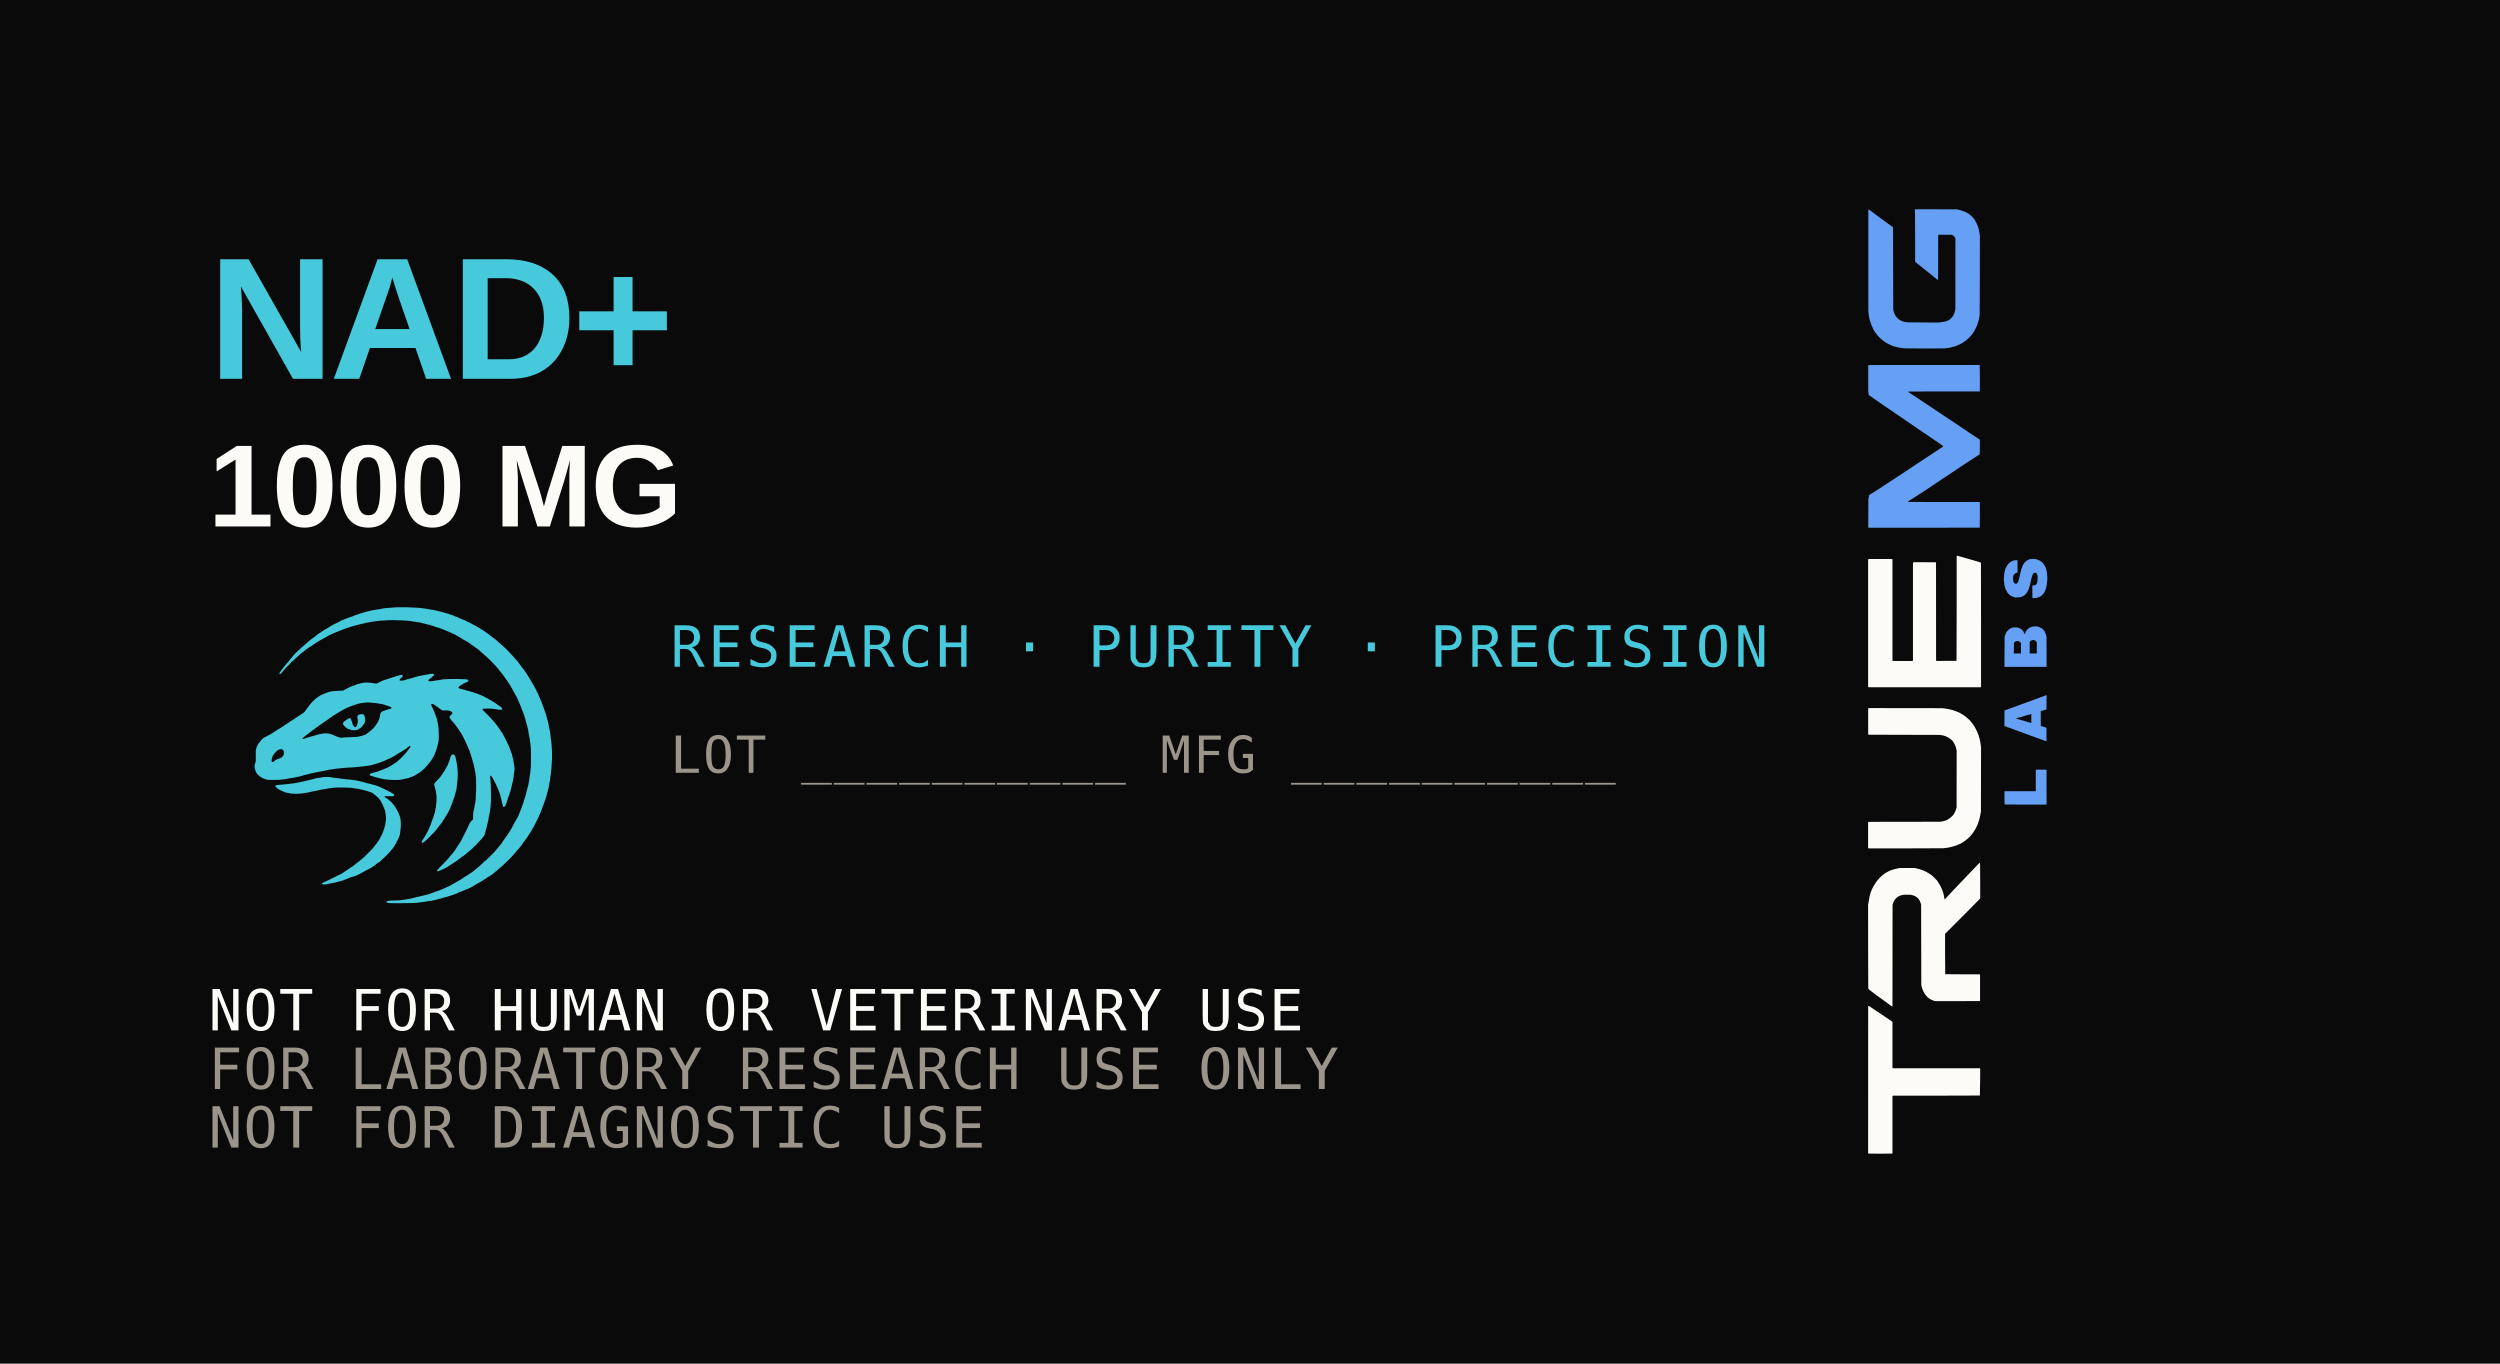
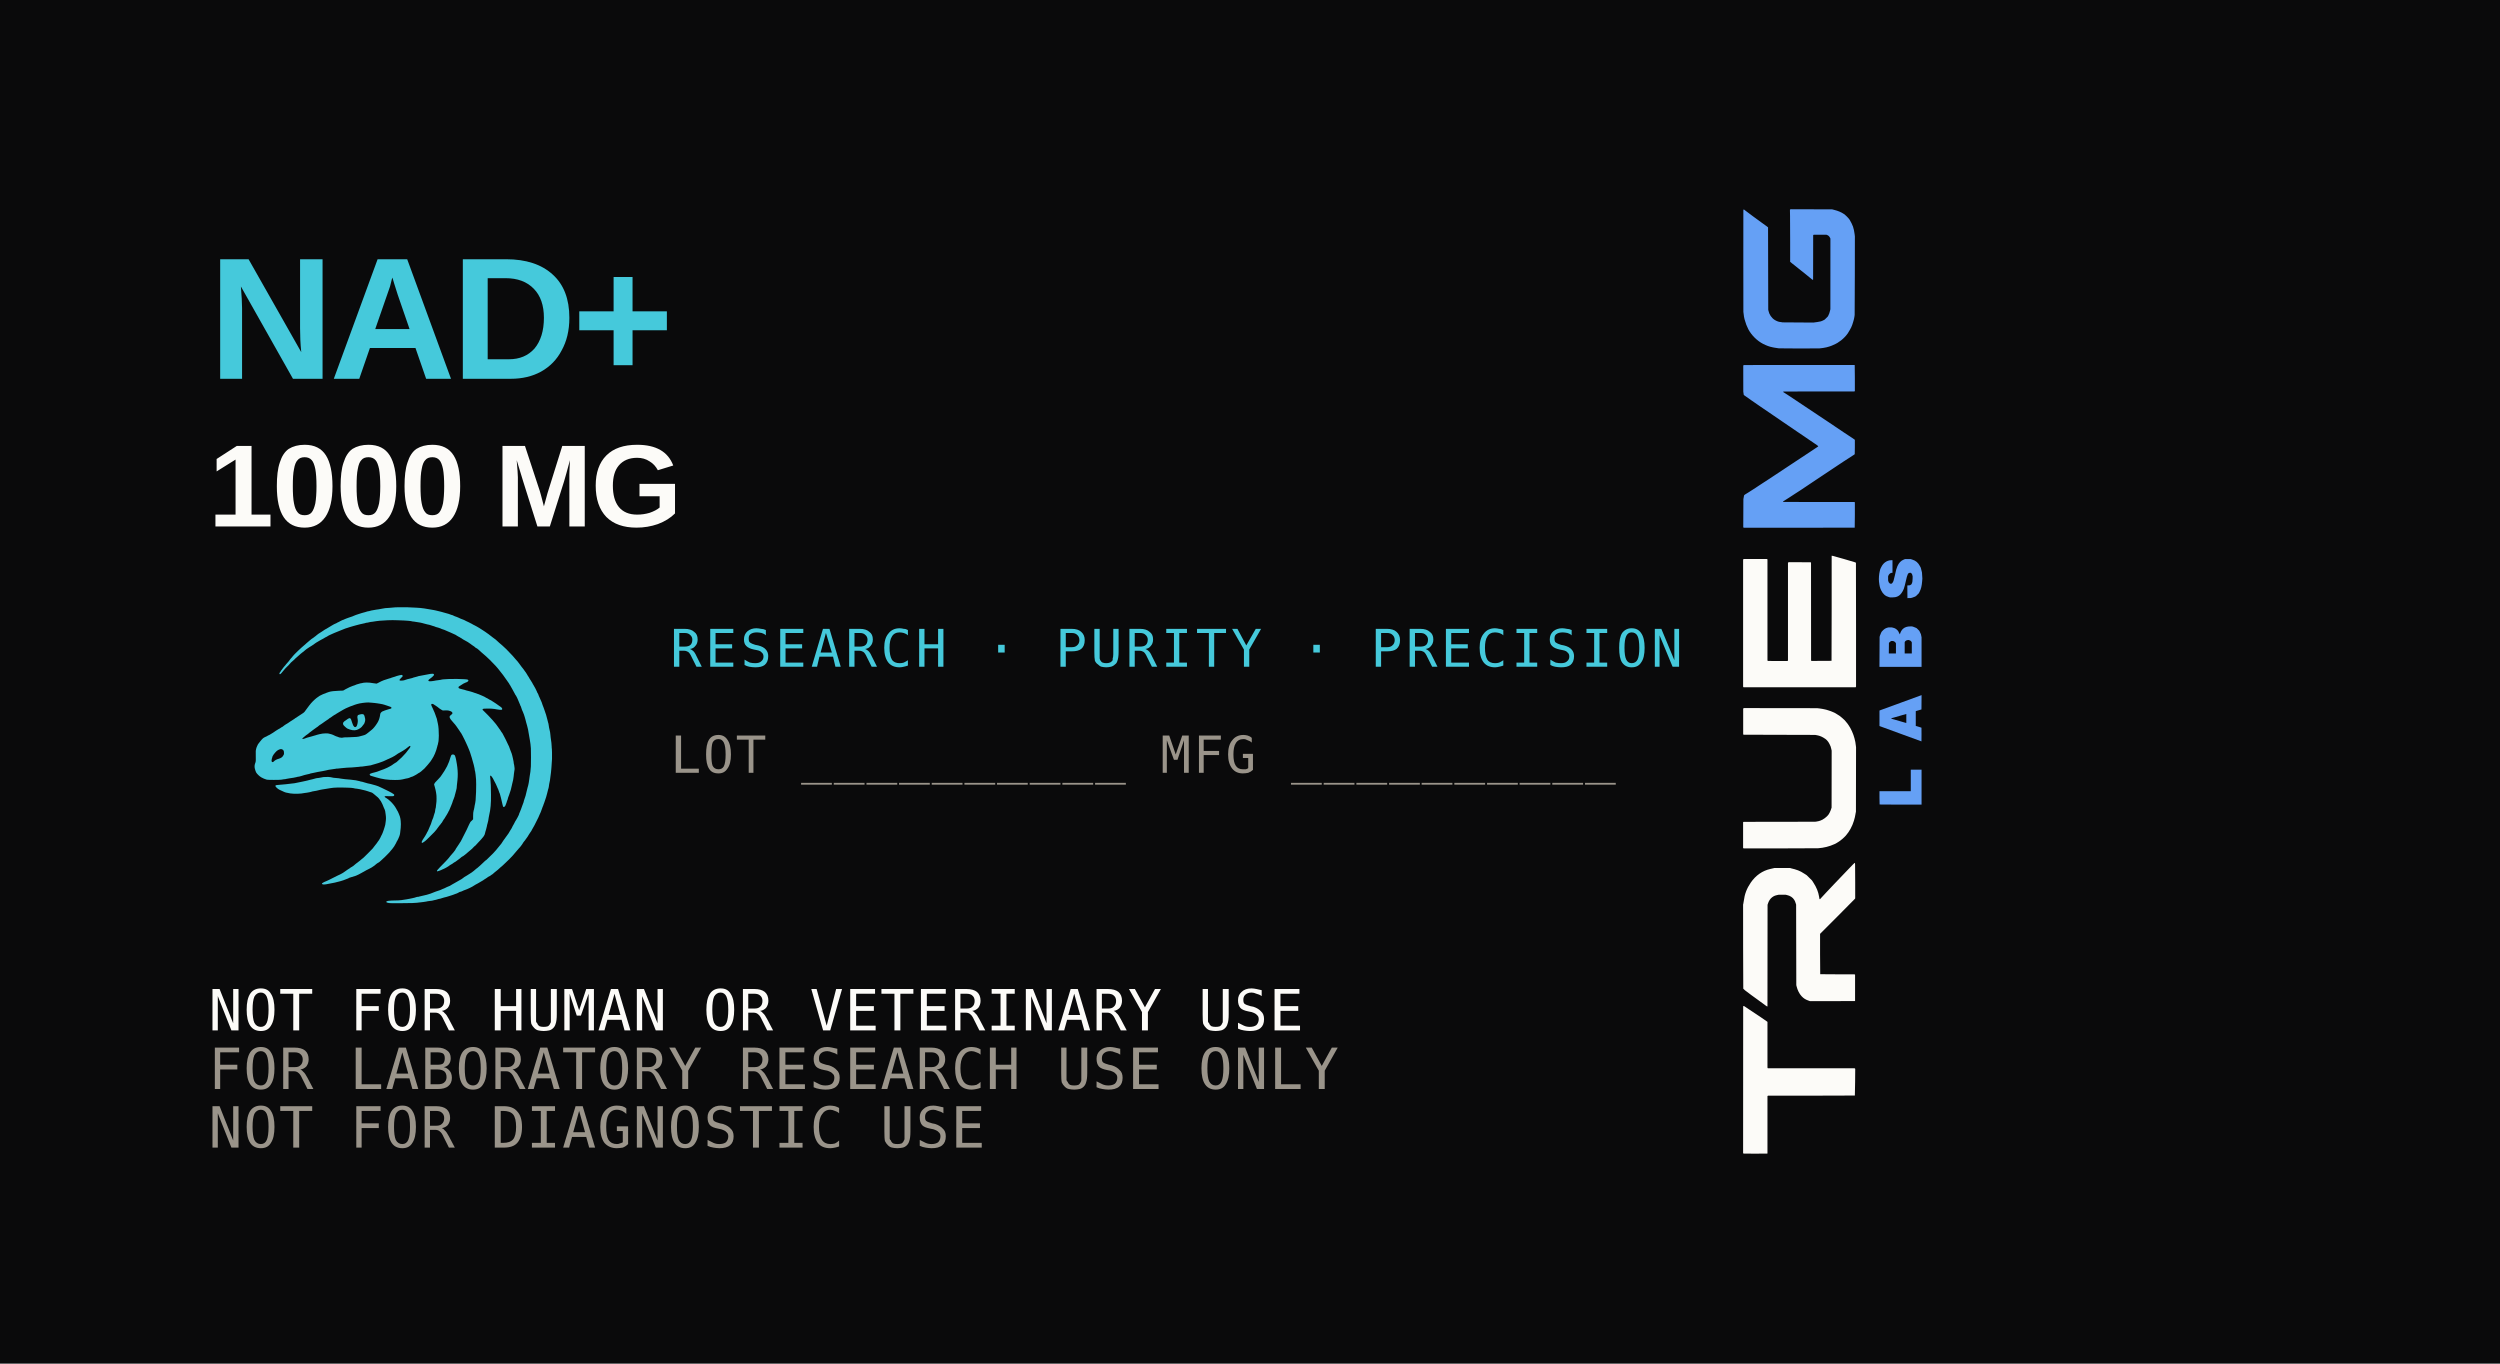
<svg xmlns="http://www.w3.org/2000/svg" width="66.0mm" height="36.0mm" viewBox="0 0 66.0 36.0">
  <rect x="0" y="0" width="66.0" height="36.0" fill="#0A0A0B" />
-   <g transform="translate(49.30,30.50) rotate(-90) scale(0.004437)">
+   <g transform="translate(46.00,30.50) rotate(-90) scale(0.004437)">
    <g transform="translate(0,681) scale(0.025,-0.025)" stroke="none">
      <g fill="#FCFBF8">
        <path d="M465 27020 l-58 -59 -15 -2770 c-8 -1524 0 -2802 18 -2841 l33 -70 6816 0 6815 0 61 -61 61 -61 -3 -10322 c-2 -5867 12 -10336 32 -10355 19 -18 1457 -45 3195 -61 l3160 -28 70 77 70 78 0 10325 0 10325 77 42 78 41 5439 0 5440 0 86 110 c125 160 843 1198 1065 1538 295 455 724 1099 1709 2569 l910 1356 -12 104 -12 103 -17488 9 -17488 9 -59 -58z" />
        <path d="M39653 27037 c-49 -18 -221 -200 -384 -405 -458 -576 -1855 -2468 -2161 -2925 -179 -268 -743 -1037 -1416 -1929 -166 -221 -278 -407 -266 -440 l22 -57 12086 -12 12086 -12 278 -88 c640 -203 1152 -536 1485 -965 307 -395 445 -712 569 -1304 l66 -320 0 -800 0 -800 -66 -300 c-181 -812 -569 -1408 -1152 -1768 -273 -168 -352 -202 -789 -341 l-351 -111 -9580 -21 -9580 -22 -300 -72 c-898 -215 -1753 -647 -2317 -1169 -555 -514 -833 -960 -1109 -1776 l-74 -220 -9 -5315 c-6 -2923 5 -5341 24 -5374 l33 -60 3113 -1 3113 0 48 65 47 66 6 4063 c3 2235 15 4080 27 4100 13 21 2011 36 4813 36 l4790 0 4138 -4134 c2275 -2274 4176 -4155 4224 -4180 l88 -46 3836 0 c2110 0 4003 12 4207 26 l369 26 19 50 c22 57 -449 537 -1427 1453 -693 648 -3219 3069 -3680 3525 -144 143 -513 492 -821 776 -307 284 -765 716 -1018 960 -460 444 -678 647 -1334 1239 l-350 316 13 64 12 65 180 30 c98 16 287 47 419 68 1108 179 2211 624 3280 1324 l560 366 620 626 620 626 263 400 c457 695 732 1203 890 1648 218 612 370 1114 408 1352 14 88 56 250 92 360 l67 200 0 1860 0 1860 -67 280 c-37 154 -105 451 -152 660 -425 1916 -1544 3522 -3281 4711 -1373 939 -2719 1447 -4380 1652 -176 22 -437 66 -580 99 l-260 59 -9960 -6 c-5478 -3 -9999 -20 -10047 -38z" />
        <path d="M73081 27003 l-41 -78 3 -8632 c2 -4748 18 -8831 36 -9073 101 -1383 432 -2698 970 -3860 66 -143 137 -296 156 -340 20 -44 107 -188 194 -320 88 -132 189 -294 225 -360 209 -379 985 -1283 1459 -1702 967 -852 2219 -1538 3517 -1926 650 -194 1101 -302 1480 -354 165 -23 381 -62 480 -87 l180 -46 7678 -14 7679 -14 341 41 c875 105 996 127 1782 328 1078 274 2363 850 3164 1418 90 64 252 177 360 252 187 130 549 429 780 644 172 160 902 995 1009 1154 55 80 204 315 333 521 129 206 275 440 325 520 50 80 106 181 125 225 20 44 83 188 142 320 184 414 294 707 421 1120 67 220 148 481 179 580 32 99 77 306 101 460 24 154 62 337 84 406 22 69 70 384 107 700 l66 574 11 8700 12 8700 -51 100 -50 100 -3067 0 -3067 0 -52 -52 -52 -52 -24 -8508 -24 -8508 -44 -260 c-110 -664 -270 -1122 -588 -1684 -416 -734 -817 -1122 -1520 -1473 -547 -273 -643 -308 -1159 -424 l-449 -100 -6776 10 -6776 11 -200 71 c-110 39 -290 99 -400 133 -249 78 -763 334 -1012 503 -573 388 -1285 1345 -1482 1993 -23 77 -72 239 -109 360 -36 121 -85 364 -108 540 l-41 320 -14 8515 -13 8515 -45 55 -46 55 -3073 0 -3074 0 -42 -77z" />
        <path d="M111470 27037 l-70 -41 0 -13357 0 -13356 77 -42 78 -41 14699 0 c8085 0 14727 11 14761 23 73 29 147 254 589 1797 45 154 107 361 140 460 63 190 147 481 240 830 105 394 171 630 288 1030 333 1138 450 1584 428 1620 l-25 40 -12447 1 c-6847 0 -12469 14 -12496 31 l-47 30 -13 2367 -12 2367 52 52 52 52 11644 8 11643 7 44 44 44 44 13 2601 14 2601 -64 97 -64 98 -11636 0 -11636 0 -65 65 -65 65 9 2319 10 2320 55 55 56 56 12035 0 12036 0 42 77 41 78 0 2733 0 2734 -61 88 -61 87 -15129 1 -15129 0 -70 -41z" />
      </g>
      <g fill="#65A0F5">
        <path d="M149428 26991 l-69 -51 0 -13193 c0 -7256 10 -13210 23 -13230 14 -22 1228 -37 3012 -37 l2990 0 48 48 48 48 0 8485 c0 4667 11 8496 24 8510 51 51 137 -27 250 -225 101 -177 300 -490 866 -1360 66 -102 354 -541 640 -976 286 -435 601 -923 700 -1084 99 -162 321 -503 493 -760 172 -256 505 -753 740 -1103 235 -350 445 -663 467 -695 22 -31 510 -762 1084 -1623 574 -861 1170 -1754 1324 -1985 154 -231 405 -609 558 -840 153 -231 503 -754 776 -1163 274 -408 516 -772 538 -808 22 -36 195 -296 384 -577 189 -282 556 -836 816 -1232 1081 -1646 1205 -1838 1541 -2380 75 -121 155 -233 178 -249 22 -17 800 -30 1727 -30 l1686 -1 119 135 c65 75 217 295 338 490 237 384 977 1507 1354 2055 228 331 2457 3644 2617 3889 44 67 699 1051 1456 2187 757 1135 1423 2135 1480 2222 180 274 1884 2825 1961 2936 156 223 1269 1899 1393 2098 72 114 250 393 396 620 l265 412 64 -13 65 -12 10 -8456 10 -8455 45 -54 45 -54 3045 1 c1675 0 3068 15 3097 33 l52 33 3 9997 c2 5498 1 11430 -2 13183 l-5 3187 -64 64 -64 64 -3106 -3 -3106 -4 -378 -57 -379 -56 -90 -91 c-86 -86 -510 -688 -1208 -1715 -174 -255 -384 -561 -468 -680 -84 -119 -276 -396 -427 -616 -151 -220 -458 -665 -682 -990 -1061 -1535 -1504 -2184 -2993 -4392 -102 -151 -291 -424 -420 -606 -395 -558 -1826 -2658 -2692 -3952 -243 -363 -534 -795 -646 -960 -362 -533 -933 -1370 -1216 -1780 -151 -220 -481 -706 -734 -1080 -645 -958 -666 -976 -803 -710 -42 83 -173 285 -290 450 -117 165 -304 439 -414 609 -110 170 -319 485 -464 700 -262 388 -699 1050 -1710 2591 -288 440 -580 881 -649 980 -69 99 -254 378 -411 620 -158 242 -361 548 -451 680 -281 410 -2516 3790 -2639 3990 -64 104 -235 365 -380 580 -145 214 -333 498 -417 630 -84 132 -354 546 -599 920 -245 374 -615 940 -823 1259 -207 318 -435 660 -505 760 -71 99 -211 316 -313 481 -101 165 -291 462 -420 660 -130 198 -296 457 -368 575 -72 117 -167 271 -211 341 -44 69 -139 228 -212 352 -169 288 -192 306 -474 358 -129 23 -333 61 -454 84 l-220 41 -3341 16 -3341 15 -70 -51z" />
        <path d="M200748 27015 c-12 -12 -199 -36 -415 -54 -432 -34 -1041 -135 -1353 -224 -1056 -300 -1666 -529 -2360 -890 -1428 -741 -2792 -2118 -3512 -3547 -409 -812 -663 -1509 -787 -2160 -25 -132 -70 -357 -100 -500 -79 -379 -135 -742 -162 -1060 -43 -494 -55 -9253 -14 -9700 56 -610 149 -1204 259 -1660 102 -419 325 -1132 377 -1200 16 -22 80 -166 140 -320 130 -331 384 -846 530 -1076 305 -481 394 -610 605 -874 491 -615 1084 -1182 1642 -1570 290 -202 1442 -860 1505 -860 28 0 101 -26 164 -59 200 -104 621 -251 1093 -383 253 -70 546 -153 651 -184 105 -31 330 -75 500 -97 170 -23 390 -53 489 -68 99 -14 4347 -33 9440 -40 l9260 -14 540 64 c656 78 1322 222 1791 386 457 161 1227 540 1629 803 397 259 1101 959 1378 1369 420 622 746 1395 972 2303 l125 500 14 4945 15 4946 -71 71 -71 71 -1581 -27 c-870 -14 -3652 -26 -6184 -26 l-4603 0 -358 -430 c-730 -878 -909 -1102 -1673 -2099 -240 -314 -558 -715 -706 -891 -148 -176 -383 -466 -523 -644 -337 -431 -699 -871 -887 -1081 -88 -98 -148 -202 -140 -243 l14 -72 5305 -10 5304 -10 53 -64 53 -63 2 -1507 2 -1506 -91 -224 c-110 -274 -304 -474 -603 -623 l-226 -113 -8400 4 -8400 4 -320 70 c-469 102 -882 246 -1179 409 l-261 145 -360 364 -361 364 -139 260 c-255 475 -361 834 -439 1480 -25 209 -65 499 -88 643 l-43 264 25 3744 25 3744 40 105 c22 58 40 190 41 293 1 337 223 944 505 1380 483 748 1297 1294 2194 1474 l240 48 9794 23 9795 22 117 140 c64 77 166 212 225 299 139 203 491 691 749 1038 529 712 1029 1396 1202 1646 106 153 235 331 287 397 354 447 648 839 1069 1427 120 168 302 408 403 532 l184 226 -13 87 -12 88 -12145 8 c-6680 5 -12155 -1 -12167 -13z" />
      </g>
    </g>
    <g transform="translate(2086.5,811.8) scale(1.209881)">
      <g transform="translate(0,214) scale(0.025,-0.025)" fill="#65A0F5" stroke="none">
        <g transform="translate(0.0,0)">
          <path d="M27 8413 c-15 -14 -27 -1877 -27 -4140 l0 -4113 3440 0 3440 0 0 1060 0 1060 -2120 0 -2120 0 0 3080 0 3080 -1293 0 c-712 0 -1306 -12 -1320 -27z" />
        </g>
        <g transform="translate(-21015.9,0)">
          <path d="M36449 8370 c-16 -38 -696 -1897 -1510 -4130 l-1482 -4060 1338 -11 c735 -5 1345 -2 1355 8 10 10 94 267 186 571 l167 552 1453 0 1453 0 166 -560 166 -560 1408 -11 1408 -10 -54 150 c-226 634 -2882 7899 -2925 8001 l-54 130 -1523 0 -1524 0 -28 -70z m1733 -2892 c92 -340 278 -981 413 -1425 135 -444 245 -826 245 -850 l0 -43 -880 0 -880 0 0 35 c0 20 118 428 261 908 144 480 325 1099 402 1375 77 276 150 534 162 574 12 40 41 66 65 58 l43 -14 169 -618z" />
        </g>
        <g transform="translate(-42657.8,0)">
          <path d="M69760 4303 l0 -4143 2902 0 2901 0 309 62 308 62 334 158 333 158 252 251 251 252 125 248 c69 137 153 351 185 477 l60 229 -1 321 c-1 601 -160 1085 -470 1430 -201 224 -556 447 -848 535 -133 40 -241 82 -241 95 0 12 146 91 325 175 l324 152 189 177 c231 216 381 483 460 821 l61 257 0 322 1 321 -62 239 c-83 323 -270 621 -559 892 l-241 226 -260 128 c-143 71 -368 160 -499 198 l-239 69 -2950 15 -2950 15 0 -4142z m4807 2197 c59 -44 145 -145 190 -225 l83 -146 0 -196 0 -196 -90 -178 -90 -178 -136 -91 -136 -90 -994 0 -994 0 0 702 0 702 1030 -12 1030 -12 107 -80z m151 -3079 c149 -77 276 -287 306 -506 l24 -176 -47 -179 c-53 -196 -161 -336 -329 -424 l-108 -56 -1082 0 -1082 0 0 700 0 700 1102 0 1102 0 114 -59z" />
        </g>
        <g transform="translate(-64316.7,0)">
          <path d="M108180 8534 c-883 -105 -1223 -191 -1720 -433 -723 -354 -1137 -832 -1320 -1524 l-62 -237 -3 -388 c-4 -854 255 -1416 851 -1840 580 -413 916 -536 2354 -856 1425 -317 1640 -428 1640 -841 l0 -141 -113 -114 -114 -113 -214 -63 -214 -64 -425 0 c-504 0 -844 55 -1052 172 l-152 85 -83 134 -83 134 -20 258 -21 258 -1245 -10 -1244 -11 9 -334 9 -334 66 -266 c36 -146 121 -374 189 -506 l125 -240 281 -282 281 -281 281 -146 c560 -291 1154 -435 2099 -509 l500 -39 606 38 606 39 461 117 462 116 312 163 c696 362 1073 805 1299 1525 l94 299 -2 560 -2 560 -94 240 c-217 556 -654 973 -1318 1259 -413 178 -717 261 -1834 501 -954 205 -1224 295 -1434 476 l-146 126 -4 173 -5 172 146 134 147 134 173 52 173 51 400 1 400 1 151 -53 c299 -106 549 -418 549 -685 l0 -122 1240 0 1240 0 0 232 c0 429 -157 880 -432 1244 -232 306 -531 541 -948 745 l-360 176 -388 100 c-588 151 -1538 223 -2092 157z" />
        </g>
      </g>
    </g>
  </g>
  <text x="5.5" y="10.00" font-family="Archivo Black, Archivo, Helvetica Neue, Arial, sans-serif" font-weight="900" font-size="4.60" letter-spacing="-0.12" fill="#45C9DB">NAD+</text>
  <text x="5.5" y="13.90" font-family="Archivo Black, Archivo, Helvetica Neue, Arial, sans-serif" font-weight="900" font-size="3.10" letter-spacing="-0.04" fill="#FCFBF8">1000 MG</text>
  <g transform="translate(5.500,14.600) scale(0.006875)">
    <g transform="translate(0,1600) scale(0.5673759,-0.5673759)" fill="#45C9DB" stroke="none">
      <path d="M1285 2453 c-13 0 -30 -1 -36 -2 -7 0 -17 -1 -23 -2 -26 -1 -32 -2 -58 -7 -8 -2 -22 -4 -31 -5 -9 -1 -24 -4 -34 -6 -10 -3 -21 -6 -26 -6 -5 -1 -12 -4 -16 -5 -5 -2 -15 -4 -22 -6 -7 -2 -17 -5 -22 -7 -5 -2 -13 -5 -18 -6 -5 -2 -12 -5 -15 -6 -3 -2 -12 -5 -18 -7 -7 -2 -14 -4 -15 -5 -2 -1 -8 -3 -14 -5 -5 -2 -12 -5 -15 -6 -2 -2 -7 -4 -10 -4 -6 -2 -15 -7 -21 -10 -1 -1 -6 -3 -9 -5 -4 -1 -9 -4 -12 -6 -4 -2 -9 -5 -13 -6 -3 -2 -8 -4 -10 -5 -2 -1 -7 -4 -12 -7 -12 -7 -19 -11 -30 -18 -5 -3 -10 -6 -10 -6 -1 0 -5 -2 -9 -5 -5 -3 -13 -9 -18 -12 -19 -12 -30 -19 -35 -24 -3 -3 -7 -6 -8 -7 -2 -1 -6 -3 -8 -6 -3 -2 -8 -5 -10 -7 -2 -1 -7 -4 -9 -6 -11 -9 -15 -13 -18 -15 -2 -2 -9 -7 -14 -12 -6 -6 -13 -12 -17 -15 -22 -18 -67 -61 -78 -75 -2 -4 -8 -10 -11 -13 -3 -4 -7 -8 -8 -10 -4 -6 -15 -20 -18 -22 -2 -2 -5 -6 -8 -9 -2 -4 -6 -8 -8 -10 -5 -6 -13 -15 -16 -20 -2 -3 -4 -6 -5 -7 -1 -1 -3 -4 -5 -6 -1 -3 -4 -8 -7 -11 -3 -4 -4 -6 -4 -9 0 -3 1 -4 4 -4 2 0 4 1 10 8 4 4 9 10 11 13 4 6 24 28 28 31 2 1 7 6 12 12 11 13 12 15 36 35 2 3 10 10 17 16 7 7 19 17 26 23 7 6 18 15 25 20 10 9 16 13 31 23 9 5 13 8 21 13 22 16 34 24 56 36 21 11 30 16 32 18 2 1 7 4 12 6 5 3 11 6 13 8 3 1 9 4 13 6 5 2 10 4 11 5 2 1 9 4 16 7 13 5 21 8 37 15 4 2 11 5 15 6 4 1 13 5 20 8 8 3 15 5 16 5 0 0 7 2 15 5 7 2 18 5 24 7 6 1 16 4 22 6 7 2 17 5 23 6 14 3 21 4 32 7 4 2 13 4 19 4 5 1 11 3 13 3 2 1 11 2 20 3 9 1 21 3 26 4 10 2 24 3 76 6 30 1 38 1 67 0 69 -2 94 -5 101 -8 1 0 5 -1 10 -1 4 -1 12 -2 19 -3 6 -1 17 -3 25 -4 8 -2 19 -4 24 -6 6 -2 16 -4 23 -6 8 -1 18 -4 24 -6 6 -2 11 -4 12 -4 2 0 17 -5 23 -8 2 0 9 -3 15 -4 6 -2 14 -5 17 -6 2 -2 9 -4 15 -6 6 -2 13 -4 16 -6 3 -2 10 -5 16 -7 6 -2 14 -6 19 -8 17 -8 34 -16 35 -16 0 0 5 -3 9 -6 5 -3 11 -6 14 -8 2 -1 6 -3 8 -4 1 -2 5 -4 8 -5 3 -2 8 -5 10 -7 4 -3 23 -13 34 -19 2 -1 5 -3 7 -5 3 -2 7 -5 9 -6 2 -1 7 -5 12 -9 5 -4 11 -8 15 -10 3 -3 7 -6 9 -8 3 -1 7 -4 11 -6 3 -3 8 -7 12 -10 3 -3 9 -9 14 -13 37 -32 31 -26 60 -54 33 -33 48 -49 67 -74 9 -12 13 -17 22 -28 2 -3 7 -10 12 -17 11 -16 19 -28 24 -34 2 -3 6 -8 8 -13 2 -4 5 -8 6 -9 0 -1 2 -4 3 -6 1 -2 5 -8 7 -12 7 -12 14 -25 19 -35 2 -5 6 -11 8 -13 2 -3 5 -9 7 -13 2 -5 4 -9 5 -11 1 -2 12 -27 16 -38 1 -4 3 -9 5 -11 2 -5 8 -22 8 -24 0 -1 2 -6 5 -11 3 -6 6 -15 8 -20 1 -5 4 -14 6 -19 1 -5 4 -13 5 -18 1 -5 3 -12 4 -16 3 -7 10 -37 12 -45 0 -3 1 -7 2 -10 1 -4 2 -9 2 -12 1 -7 6 -33 9 -52 3 -16 6 -39 7 -57 1 -21 1 -101 0 -122 -1 -23 -5 -52 -8 -66 0 -4 -2 -13 -3 -22 -2 -16 -5 -33 -7 -40 -1 -2 -3 -9 -4 -14 -1 -6 -3 -13 -4 -16 -4 -14 -8 -31 -10 -41 -2 -5 -4 -12 -5 -15 -1 -3 -4 -11 -6 -18 -1 -7 -4 -16 -6 -20 -2 -4 -5 -12 -6 -16 -3 -10 -11 -30 -15 -40 -2 -4 -6 -13 -8 -21 -3 -7 -7 -14 -8 -16 -1 -1 -3 -5 -5 -9 -2 -4 -5 -9 -7 -12 -2 -3 -6 -9 -8 -14 -2 -5 -4 -9 -5 -10 -2 -3 -13 -22 -16 -30 -3 -4 -5 -9 -7 -11 -1 -3 -4 -7 -6 -10 -1 -3 -5 -8 -7 -12 -7 -9 -19 -26 -36 -50 -5 -8 -11 -16 -13 -20 -3 -3 -9 -11 -14 -17 -20 -25 -24 -30 -42 -49 -23 -23 -37 -37 -45 -44 -4 -2 -11 -8 -16 -13 -14 -14 -34 -32 -39 -36 -3 -3 -9 -8 -14 -11 -22 -20 -38 -31 -62 -45 -17 -10 -24 -14 -29 -19 -6 -5 -8 -6 -33 -20 -8 -4 -17 -10 -21 -12 -4 -2 -11 -6 -16 -9 -4 -2 -9 -5 -10 -6 -2 -2 -12 -7 -16 -8 -2 -1 -8 -3 -12 -5 -4 -2 -11 -5 -14 -7 -4 -1 -11 -4 -17 -7 -5 -3 -10 -5 -11 -5 0 0 -4 -1 -8 -3 -8 -3 -22 -8 -24 -8 -1 0 -6 -2 -13 -5 -6 -3 -17 -7 -23 -9 -7 -2 -14 -4 -16 -5 -2 -1 -7 -2 -10 -3 -31 -7 -48 -11 -51 -12 -1 -1 -6 -2 -12 -2 -5 -1 -13 -3 -17 -5 -4 -1 -12 -3 -17 -4 -6 -1 -14 -3 -19 -4 -8 -2 -29 -5 -55 -9 -14 -2 -21 -2 -66 -3 -20 -1 -29 -2 -34 -6 -4 -2 -5 -3 -2 -5 2 -2 6 -4 18 -6 8 -1 17 -1 73 -1 70 0 109 1 141 6 3 1 11 1 17 2 5 1 14 2 20 3 6 2 16 3 23 4 6 1 14 2 17 2 3 1 10 3 16 4 6 1 15 3 20 5 4 2 12 3 16 4 4 1 11 2 14 4 4 1 12 3 17 5 14 3 16 4 29 8 6 2 15 5 19 6 3 1 9 3 12 4 4 2 9 4 13 5 8 2 16 6 22 9 3 3 6 4 16 7 4 1 10 3 13 5 3 2 11 5 17 7 13 4 51 22 58 28 3 2 9 6 13 8 5 2 11 6 15 8 13 8 29 17 29 17 1 0 4 2 7 4 3 3 8 6 10 7 3 2 7 5 11 7 9 7 20 14 26 16 3 2 6 4 8 6 2 1 5 4 8 5 2 2 5 5 8 7 2 2 6 5 8 7 8 5 32 26 41 35 5 4 10 9 12 10 5 4 26 24 43 41 19 19 30 31 47 52 7 8 15 17 18 21 3 3 7 8 10 11 2 3 5 7 7 9 2 3 5 7 8 11 2 3 5 8 6 10 2 2 5 6 6 8 2 2 4 6 6 7 1 1 4 5 6 9 3 4 7 10 11 15 3 5 8 13 11 18 3 4 7 10 8 12 2 3 5 7 7 10 1 3 3 7 4 8 2 3 17 29 17 30 0 1 19 39 21 42 1 2 4 7 6 12 2 5 4 11 6 14 4 7 16 36 18 44 1 4 4 10 5 14 2 3 4 9 5 13 1 4 4 11 6 16 9 25 17 50 20 65 2 9 5 20 6 24 2 4 3 11 4 15 1 4 2 13 3 21 2 7 4 18 5 24 1 6 2 17 3 23 1 13 2 17 4 31 0 5 1 14 2 20 0 5 2 17 2 26 3 26 4 63 3 90 0 13 -1 24 -1 25 -1 0 -1 5 -1 11 0 14 -3 40 -7 64 0 5 -1 14 -2 20 -1 6 -2 13 -2 16 -3 11 -4 16 -7 32 -4 27 -4 28 -7 36 -1 4 -3 11 -4 16 -4 19 -13 48 -20 66 -2 6 -5 13 -6 17 -1 4 -4 12 -7 18 -2 6 -5 14 -6 18 -3 7 -8 19 -15 34 -2 4 -6 12 -7 17 -2 4 -4 10 -6 12 -2 2 -4 7 -5 11 -5 11 -16 33 -20 38 -1 3 -4 7 -6 10 -1 4 -7 13 -12 21 -6 9 -11 17 -12 19 -1 3 -6 11 -11 18 -4 7 -9 16 -11 18 -1 2 -4 7 -7 10 -2 3 -8 11 -12 17 -5 6 -10 13 -12 15 -2 3 -6 9 -11 15 -12 17 -18 24 -31 38 -7 8 -15 17 -18 21 -4 4 -14 15 -22 23 -9 9 -19 19 -21 22 -5 5 -25 24 -28 26 -2 1 -10 9 -20 17 -9 9 -20 19 -24 22 -10 7 -16 11 -23 17 -3 3 -8 6 -10 8 -3 2 -9 6 -13 10 -12 9 -41 29 -53 36 -4 2 -9 5 -11 7 -4 2 -9 5 -17 10 -2 1 -7 4 -13 7 -6 3 -12 6 -14 7 -2 2 -6 3 -8 5 -2 1 -8 3 -12 6 -4 2 -9 5 -12 6 -3 1 -9 4 -13 6 -7 5 -20 10 -39 17 -5 2 -11 5 -15 7 -7 3 -16 7 -18 7 0 0 -4 2 -8 3 -11 6 -14 7 -23 9 -4 1 -11 4 -16 6 -5 1 -13 4 -18 5 -16 4 -25 7 -32 9 -4 1 -11 3 -16 4 -10 2 -19 4 -25 6 -3 1 -7 2 -10 2 -4 1 -14 2 -23 4 -16 2 -22 3 -42 7 -10 2 -44 5 -52 5 -4 0 -14 1 -21 1 -17 2 -71 3 -103 2z" />
      <path d="M1503 2002 c-19 -3 -77 -14 -80 -15 -1 -1 -10 -3 -20 -6 -9 -2 -20 -5 -23 -7 -4 -1 -11 -3 -16 -4 -10 -2 -22 -5 -32 -9 -4 -2 -10 -3 -17 -4 -16 -1 -18 -1 -20 1 -3 3 0 7 10 17 l10 10 0 3 c0 5 -3 7 -8 7 -4 0 -22 -4 -31 -7 -4 -1 -10 -3 -14 -5 -5 -1 -14 -4 -20 -6 -7 -3 -15 -6 -18 -6 -7 -2 -21 -7 -37 -12 -10 -4 -26 -11 -34 -16 -2 -1 -7 -3 -10 -5 l-5 -2 -6 1 c-4 0 -10 2 -15 2 -32 6 -61 6 -81 0 -3 0 -11 -2 -17 -4 -15 -4 -17 -5 -24 -8 -3 -2 -11 -4 -17 -6 -12 -4 -32 -13 -48 -22 -5 -3 -12 -7 -14 -8 l-4 -2 -27 -1 c-32 -1 -55 -4 -68 -8 -5 -2 -13 -4 -17 -6 -13 -4 -35 -14 -46 -20 -12 -7 -29 -20 -47 -38 -6 -5 -18 -20 -25 -29 -3 -4 -7 -9 -9 -12 -6 -7 -11 -14 -17 -23 -4 -6 -6 -9 -13 -14 -5 -3 -10 -7 -12 -8 -4 -2 -23 -15 -29 -19 -1 -1 -5 -3 -7 -5 -3 -1 -9 -5 -12 -8 -4 -2 -11 -7 -17 -11 -6 -4 -18 -11 -27 -18 -9 -6 -18 -11 -20 -12 -1 -1 -5 -4 -8 -6 -2 -2 -7 -5 -9 -7 -3 -1 -7 -3 -9 -5 -2 -2 -6 -4 -9 -6 -3 -1 -8 -4 -11 -6 -3 -2 -10 -7 -16 -10 -7 -4 -15 -10 -19 -13 -5 -3 -15 -9 -23 -14 -9 -4 -17 -8 -19 -10 -2 -1 -7 -3 -11 -5 -12 -5 -19 -11 -34 -30 -2 -3 -5 -7 -7 -9 -7 -8 -9 -11 -14 -23 -3 -6 -6 -15 -7 -21 l-2 -11 0 -24 c1 -42 0 -47 -1 -51 -5 -14 -6 -17 -7 -26 0 -5 0 -12 1 -16 1 -7 7 -24 9 -28 6 -11 23 -27 35 -34 7 -5 29 -14 38 -16 8 -2 86 -2 98 0 3 1 12 2 18 3 6 0 13 1 14 2 2 1 12 2 22 4 10 1 22 3 27 4 5 1 14 3 20 4 6 2 15 4 20 4 5 1 13 3 18 5 12 4 18 6 32 9 7 1 15 3 18 4 6 3 8 3 33 8 8 2 19 4 23 5 9 2 19 4 34 6 6 1 15 3 20 4 6 2 15 4 22 5 15 2 47 7 48 7 0 1 5 1 11 1 6 1 18 2 28 3 19 2 53 5 72 5 18 1 40 3 46 4 3 1 13 2 22 2 16 2 24 3 49 7 5 0 13 2 17 4 4 1 10 3 14 4 14 3 43 13 61 20 5 3 10 5 11 5 1 0 6 2 11 5 5 3 13 6 18 8 5 2 9 4 10 5 1 0 6 3 11 5 12 6 25 14 30 18 3 2 8 5 10 7 3 1 11 6 18 10 8 5 15 9 17 10 6 3 28 19 33 24 7 6 12 9 15 7 2 -2 -1 -11 -6 -16 -1 -1 -4 -6 -7 -9 -12 -17 -18 -24 -45 -52 -19 -18 -32 -30 -35 -32 -3 -2 -11 -7 -18 -11 -6 -5 -12 -9 -14 -10 -1 -1 -6 -4 -10 -6 -11 -7 -31 -16 -44 -21 -6 -2 -12 -5 -14 -5 -1 -1 -9 -4 -16 -6 -7 -2 -14 -5 -16 -6 -2 0 -9 -2 -14 -4 -14 -3 -27 -7 -30 -9 -2 0 -4 -2 -5 -3 l-1 -3 1 -3 c2 -4 7 -7 22 -10 6 -2 14 -4 20 -6 43 -13 80 -18 127 -18 32 0 42 1 73 9 6 1 13 3 16 3 5 1 13 4 18 7 3 1 7 3 10 3 3 1 8 3 11 5 2 1 8 5 13 7 5 3 10 6 12 7 1 2 5 4 9 6 9 4 22 15 39 31 13 14 33 37 41 48 2 2 6 9 9 14 14 19 29 55 36 85 2 7 3 14 4 14 1 3 4 16 5 24 1 5 1 22 2 37 0 33 -2 61 -6 79 -2 6 -4 17 -5 23 -1 7 -3 16 -5 19 -1 4 -4 12 -6 17 -2 6 -5 14 -7 19 -3 5 -5 11 -6 13 -1 3 -6 15 -14 31 -3 7 -3 9 -2 11 1 5 11 4 19 -2 2 -2 6 -5 9 -6 4 -2 24 -17 27 -20 3 -2 18 -12 21 -13 2 -1 9 -1 18 0 11 0 16 0 22 -1 18 -4 27 -10 27 -17 0 -5 -2 -7 -10 -13 -7 -5 -9 -8 -9 -14 0 -4 1 -6 8 -17 5 -6 12 -15 17 -20 10 -11 15 -17 22 -27 3 -5 8 -12 11 -16 3 -5 7 -10 9 -13 1 -2 4 -6 5 -8 2 -2 4 -5 6 -8 3 -4 14 -26 24 -46 3 -7 7 -14 8 -17 6 -12 18 -40 21 -48 2 -5 5 -13 7 -18 2 -5 5 -14 6 -19 2 -5 4 -14 6 -19 14 -49 16 -56 19 -73 0 -5 2 -15 4 -21 2 -14 4 -24 6 -53 1 -25 1 -38 0 -84 -2 -55 -3 -64 -10 -95 0 -4 -2 -12 -3 -17 -1 -5 -2 -11 -3 -12 -3 -9 -4 -22 -4 -41 l0 -20 -5 -5 c-2 -3 -6 -6 -7 -7 -5 -3 -11 -14 -15 -23 -2 -7 -30 -64 -41 -84 -1 -2 -4 -8 -7 -14 -3 -7 -8 -15 -10 -19 -3 -4 -7 -9 -8 -12 -11 -16 -15 -23 -18 -27 -1 -2 -4 -7 -6 -9 -1 -3 -3 -7 -4 -8 -3 -5 -18 -24 -33 -40 -2 -2 -5 -7 -7 -9 -7 -10 -35 -39 -64 -68 -17 -17 -22 -24 -19 -27 1 -1 2 -1 6 1 3 0 8 2 13 4 5 2 9 4 10 4 2 1 7 4 13 6 12 5 28 14 35 19 2 2 7 5 11 8 3 2 8 5 12 7 11 8 22 15 25 16 4 3 17 12 23 17 2 2 6 5 9 7 2 2 6 5 8 7 2 1 7 5 12 7 8 6 17 12 38 31 7 6 16 13 19 16 3 2 6 5 7 7 2 2 7 7 12 12 6 4 11 9 12 11 1 1 7 7 12 13 13 13 35 38 38 43 6 8 8 14 10 23 1 6 4 15 6 21 2 6 4 17 6 24 1 6 3 16 5 21 3 9 6 25 8 41 1 4 2 11 3 15 9 38 13 79 12 138 0 48 -2 87 -4 103 -2 18 -3 23 0 25 1 1 2 1 4 -1 3 -2 9 -10 14 -19 2 -4 5 -11 7 -14 7 -12 18 -34 21 -43 2 -5 4 -11 6 -13 1 -2 4 -10 6 -17 2 -7 5 -14 6 -15 2 -4 13 -51 17 -69 3 -16 5 -20 9 -21 4 0 10 5 12 11 1 2 4 11 7 18 2 8 5 17 7 20 1 2 3 9 4 15 2 5 5 14 7 19 2 5 5 13 6 18 1 4 3 11 5 15 1 3 3 13 5 21 2 8 4 19 6 26 4 14 6 24 8 41 2 16 3 30 5 40 3 12 2 24 -1 39 -2 7 -4 18 -4 24 -1 6 -3 17 -5 24 -2 7 -4 15 -4 17 -1 6 -6 21 -11 32 -2 4 -4 11 -6 16 -2 5 -4 11 -5 14 -2 3 -4 7 -5 10 -6 15 -32 66 -39 78 -5 6 -9 13 -10 14 -1 2 -3 6 -6 10 -3 3 -8 11 -13 18 -9 14 -18 25 -39 49 -10 12 -50 53 -61 63 -7 5 -8 9 -3 12 2 1 6 2 22 2 28 1 44 0 77 -6 26 -4 31 -3 31 3 0 7 -4 11 -21 22 -6 5 -16 11 -21 15 -18 12 -32 21 -34 22 -4 1 -14 7 -17 9 -2 1 -6 4 -10 6 -4 1 -10 4 -13 7 -4 2 -8 4 -8 4 -1 0 -5 2 -11 5 -17 8 -31 13 -50 19 -7 2 -15 5 -17 6 -3 1 -10 3 -17 5 -24 6 -29 7 -36 10 -5 1 -10 3 -12 3 -15 3 -27 7 -28 10 -2 3 -1 6 1 9 2 1 18 12 31 20 3 2 10 5 15 7 10 3 17 8 19 12 1 3 -1 7 -4 8 -10 5 -126 7 -167 2 -4 0 -12 -2 -16 -3 -5 -1 -14 -2 -20 -3 -7 -1 -18 -2 -25 -4 -23 -4 -36 -4 -38 0 -2 4 0 7 6 11 12 8 28 22 30 26 2 4 2 6 0 8 -3 3 -4 3 -10 3 -4 0 -10 -1 -13 -1z m-398 -195 c16 -1 28 -3 37 -4 3 -1 11 -2 19 -3 17 -3 21 -4 31 -7 5 -2 16 -5 24 -8 16 -5 23 -8 23 -11 2 -5 -1 -7 -15 -10 -18 -5 -43 -14 -48 -17 -6 -4 -11 -10 -12 -14 0 -2 -2 -10 -3 -18 -3 -17 -10 -34 -18 -46 -11 -18 -28 -39 -38 -46 -24 -20 -30 -24 -34 -27 -2 -1 -5 -3 -6 -4 -3 -2 -11 -5 -19 -7 -5 -1 -14 -3 -19 -5 -11 -4 -31 -6 -78 -7 -23 0 -36 -1 -38 -2 -4 -2 -18 -1 -25 1 -3 1 -9 3 -13 5 -5 1 -12 4 -16 6 -17 9 -28 12 -42 15 -8 2 -32 2 -42 0 -12 -2 -31 -6 -40 -9 -4 -2 -10 -3 -13 -4 -4 -1 -11 -3 -17 -5 -7 -2 -15 -4 -18 -5 -4 -1 -12 -3 -18 -5 -6 -2 -13 -5 -16 -6 -6 -2 -13 -3 -15 -2 -1 2 4 7 10 12 4 3 9 7 11 9 2 2 7 6 11 8 4 3 9 7 13 10 3 3 9 8 14 11 4 3 10 8 13 10 7 5 15 11 25 18 4 2 9 6 11 8 4 4 8 7 24 17 9 6 18 12 24 17 3 2 8 6 12 8 3 2 7 5 9 6 1 2 6 5 9 7 4 2 13 8 19 13 7 5 15 10 18 11 3 2 7 4 9 6 2 1 6 4 10 6 3 2 7 5 10 6 7 5 45 26 52 28 2 1 8 3 14 6 6 3 15 6 19 7 5 2 13 5 18 7 5 2 12 4 16 5 3 1 10 2 16 4 17 3 29 5 44 6 15 1 17 1 38 -1z m-605 -316 c9 -4 12 -11 12 -23 l0 -9 -4 -8 c-6 -12 -15 -18 -30 -23 -13 -3 -28 -11 -32 -16 -8 -9 -16 -10 -18 0 -1 5 3 24 7 33 7 14 26 36 36 41 13 7 22 9 29 5z" />
      <path d="M1024 1727 c-10 -2 -12 -4 -14 -9 -2 -6 -2 -9 0 -19 3 -11 2 -28 -3 -43 -3 -10 -9 -16 -15 -14 -3 0 -9 6 -12 12 -2 5 -12 32 -13 37 -2 8 -8 13 -14 11 -1 0 -5 -2 -8 -4 -3 -2 -7 -5 -10 -7 -8 -4 -19 -13 -21 -17 -3 -4 -3 -11 -1 -16 3 -6 22 -23 28 -26 24 -11 47 -15 64 -9 15 5 33 17 39 28 2 2 5 6 7 9 5 5 7 12 10 23 1 8 1 10 0 17 -2 10 -5 22 -8 25 -4 6 -15 6 -29 2z" />
      <path d="M1650 1456 c-5 -2 -8 -7 -10 -15 -1 -4 -3 -9 -4 -12 -1 -2 -3 -8 -4 -13 -2 -5 -4 -10 -4 -11 -1 -2 -4 -9 -7 -16 -3 -7 -6 -15 -8 -17 -1 -3 -4 -7 -5 -9 -4 -8 -15 -26 -19 -31 -2 -3 -5 -8 -8 -12 -6 -10 -13 -19 -27 -33 -14 -13 -22 -23 -25 -30 l-1 -4 3 -10 c2 -5 3 -12 4 -15 1 -4 2 -9 3 -12 1 -3 2 -10 3 -15 1 -6 2 -12 2 -14 2 -6 2 -53 0 -58 0 -3 -1 -10 -2 -17 0 -7 -2 -14 -2 -17 -2 -3 -2 -6 -5 -26 -1 -4 -2 -10 -4 -13 -1 -3 -3 -9 -4 -13 -1 -7 -6 -21 -11 -31 -1 -4 -4 -10 -5 -15 -1 -5 -4 -13 -6 -17 -2 -4 -4 -9 -5 -11 -1 -3 -3 -8 -5 -12 -2 -4 -5 -11 -6 -14 -2 -4 -4 -9 -6 -11 -1 -3 -4 -8 -6 -12 -2 -3 -6 -10 -8 -14 -16 -23 -24 -38 -24 -42 0 -5 2 -7 6 -5 1 1 4 2 5 3 5 2 14 10 24 19 31 30 47 47 53 53 4 5 9 11 11 13 3 3 6 8 8 11 9 12 12 16 16 21 3 2 6 7 8 10 2 2 4 6 6 7 1 2 3 6 5 9 2 3 5 9 8 13 3 3 8 10 10 15 2 4 7 12 10 16 3 5 7 12 9 16 2 5 5 11 7 13 1 3 3 8 5 12 2 4 5 13 8 19 8 20 9 22 12 33 2 5 5 13 7 18 2 4 4 10 5 14 1 4 2 11 4 16 2 5 4 13 5 19 1 6 3 13 4 16 0 2 2 12 2 21 1 9 3 25 4 36 3 29 3 57 -1 89 -1 6 -2 15 -3 21 -2 17 -9 50 -13 57 -3 6 -11 9 -19 7z" />
      <path d="M786 1304 c-6 0 -13 -1 -16 -2 -3 -1 -13 -2 -22 -4 -10 -1 -19 -2 -21 -3 -5 -2 -33 -9 -43 -11 -5 -1 -12 -3 -15 -4 -4 -1 -16 -4 -27 -6 -32 -6 -36 -7 -44 -9 -4 -1 -11 -2 -15 -3 -38 -5 -47 -6 -60 -7 -19 -2 -27 -3 -45 -4 -18 -1 -22 -2 -24 -6 0 -4 2 -8 10 -15 10 -9 19 -14 43 -24 14 -7 20 -8 48 -13 29 -4 70 -3 97 3 4 1 11 2 15 2 9 1 27 5 29 6 2 1 13 4 35 7 11 2 22 5 25 6 6 1 13 3 41 7 11 2 24 4 31 5 22 4 57 5 114 3 22 -1 29 -1 39 -3 7 -2 18 -4 24 -4 20 -3 24 -4 36 -7 6 -2 15 -4 21 -5 19 -6 24 -7 31 -10 3 -1 8 -3 10 -3 4 -1 9 -4 16 -10 28 -22 35 -29 43 -42 2 -3 5 -7 6 -8 4 -5 16 -32 20 -44 2 -5 5 -11 6 -13 2 -6 4 -11 6 -31 3 -20 3 -33 0 -53 -3 -20 -2 -19 -7 -34 -2 -7 -5 -15 -6 -19 -1 -6 -13 -35 -17 -40 0 -1 -3 -7 -6 -13 -5 -10 -13 -23 -18 -28 -1 -1 -4 -5 -6 -9 -3 -4 -9 -12 -15 -19 -5 -6 -11 -14 -13 -17 -4 -5 -59 -60 -64 -64 -2 -1 -6 -4 -8 -6 -5 -5 -29 -24 -35 -28 -2 -1 -6 -5 -9 -7 -8 -8 -19 -16 -26 -20 -4 -1 -7 -3 -7 -4 -1 -1 -9 -7 -21 -14 -6 -4 -14 -10 -17 -12 -8 -7 -20 -13 -27 -17 -4 -2 -8 -4 -10 -5 -1 -1 -6 -3 -11 -5 -4 -2 -14 -7 -22 -11 -37 -19 -46 -23 -53 -26 -10 -3 -31 -14 -32 -16 -1 -2 -1 -3 0 -5 1 -1 2 -2 7 -3 10 -1 25 1 51 7 7 2 16 3 21 4 4 1 12 2 17 4 4 1 12 3 16 4 12 2 53 16 65 22 4 3 9 5 10 5 1 0 26 8 42 13 8 3 32 15 36 18 2 1 6 3 9 5 3 1 8 4 11 6 3 2 9 5 14 8 5 2 13 6 18 9 4 2 12 7 17 9 4 3 10 7 12 8 3 2 7 5 10 7 2 2 6 5 8 7 3 3 9 7 25 17 4 3 18 16 35 32 28 28 37 37 43 46 2 2 5 6 7 8 2 2 5 6 6 8 2 3 5 8 8 11 2 3 8 13 12 21 4 9 8 17 10 19 2 3 9 18 13 29 5 14 5 18 9 56 2 15 1 35 0 47 -1 5 -2 12 -2 15 -1 8 -6 24 -11 34 -2 4 -4 8 -4 9 0 1 -5 11 -7 13 -1 1 -4 6 -6 11 -9 17 -23 35 -40 51 -12 11 -18 16 -28 22 -11 6 -14 10 -8 12 3 1 7 1 31 0 21 0 26 0 29 3 3 3 3 7 0 10 -6 5 -22 14 -34 20 -15 7 -38 18 -45 22 -10 5 -17 8 -26 12 -6 2 -13 4 -17 6 -4 1 -12 3 -18 5 -7 2 -15 4 -18 5 -4 1 -12 3 -19 4 -6 2 -16 4 -21 6 -5 2 -12 4 -17 5 -5 0 -12 2 -17 4 -17 5 -32 7 -60 10 -23 1 -60 6 -66 7 -9 2 -24 4 -30 4 -11 0 -31 3 -41 6 -7 2 -22 2 -41 1z" />
    </g>
  </g>
-   <text x="17.70" y="17.60" font-family="IBM Plex Mono, SF Mono, Menlo, monospace" font-size="1.50" letter-spacing="0.1" fill="#45C9DB">RESEARCH · PURITY · PRECISION</text>
+   <text x="17.70" y="17.60" font-family="IBM Plex Mono, SF Mono, Menlo, monospace" font-size="1.37" letter-spacing="0.1" fill="#45C9DB">RESEARCH · PURITY · PRECISION</text>
  <text x="17.70" y="20.40" font-family="IBM Plex Mono, SF Mono, Menlo, monospace" font-size="1.35" letter-spacing="0.05" fill="#9A948A">LOT __________  MFG __________</text>
  <text x="5.5" y="27.20" font-family="IBM Plex Mono, SF Mono, Menlo, monospace" font-size="1.50" letter-spacing="0.03" fill="#FCFBF8">NOT FOR HUMAN OR VETERINARY USE</text>
  <text x="5.5" y="28.75" font-family="IBM Plex Mono, SF Mono, Menlo, monospace" font-size="1.50" letter-spacing="0.03" fill="#9A948A">FOR LABORATORY RESEARCH USE ONLY</text>
  <text x="5.5" y="30.30" font-family="IBM Plex Mono, SF Mono, Menlo, monospace" font-size="1.50" letter-spacing="0.03" fill="#9A948A">NOT FOR DIAGNOSTIC USE</text>
</svg>
